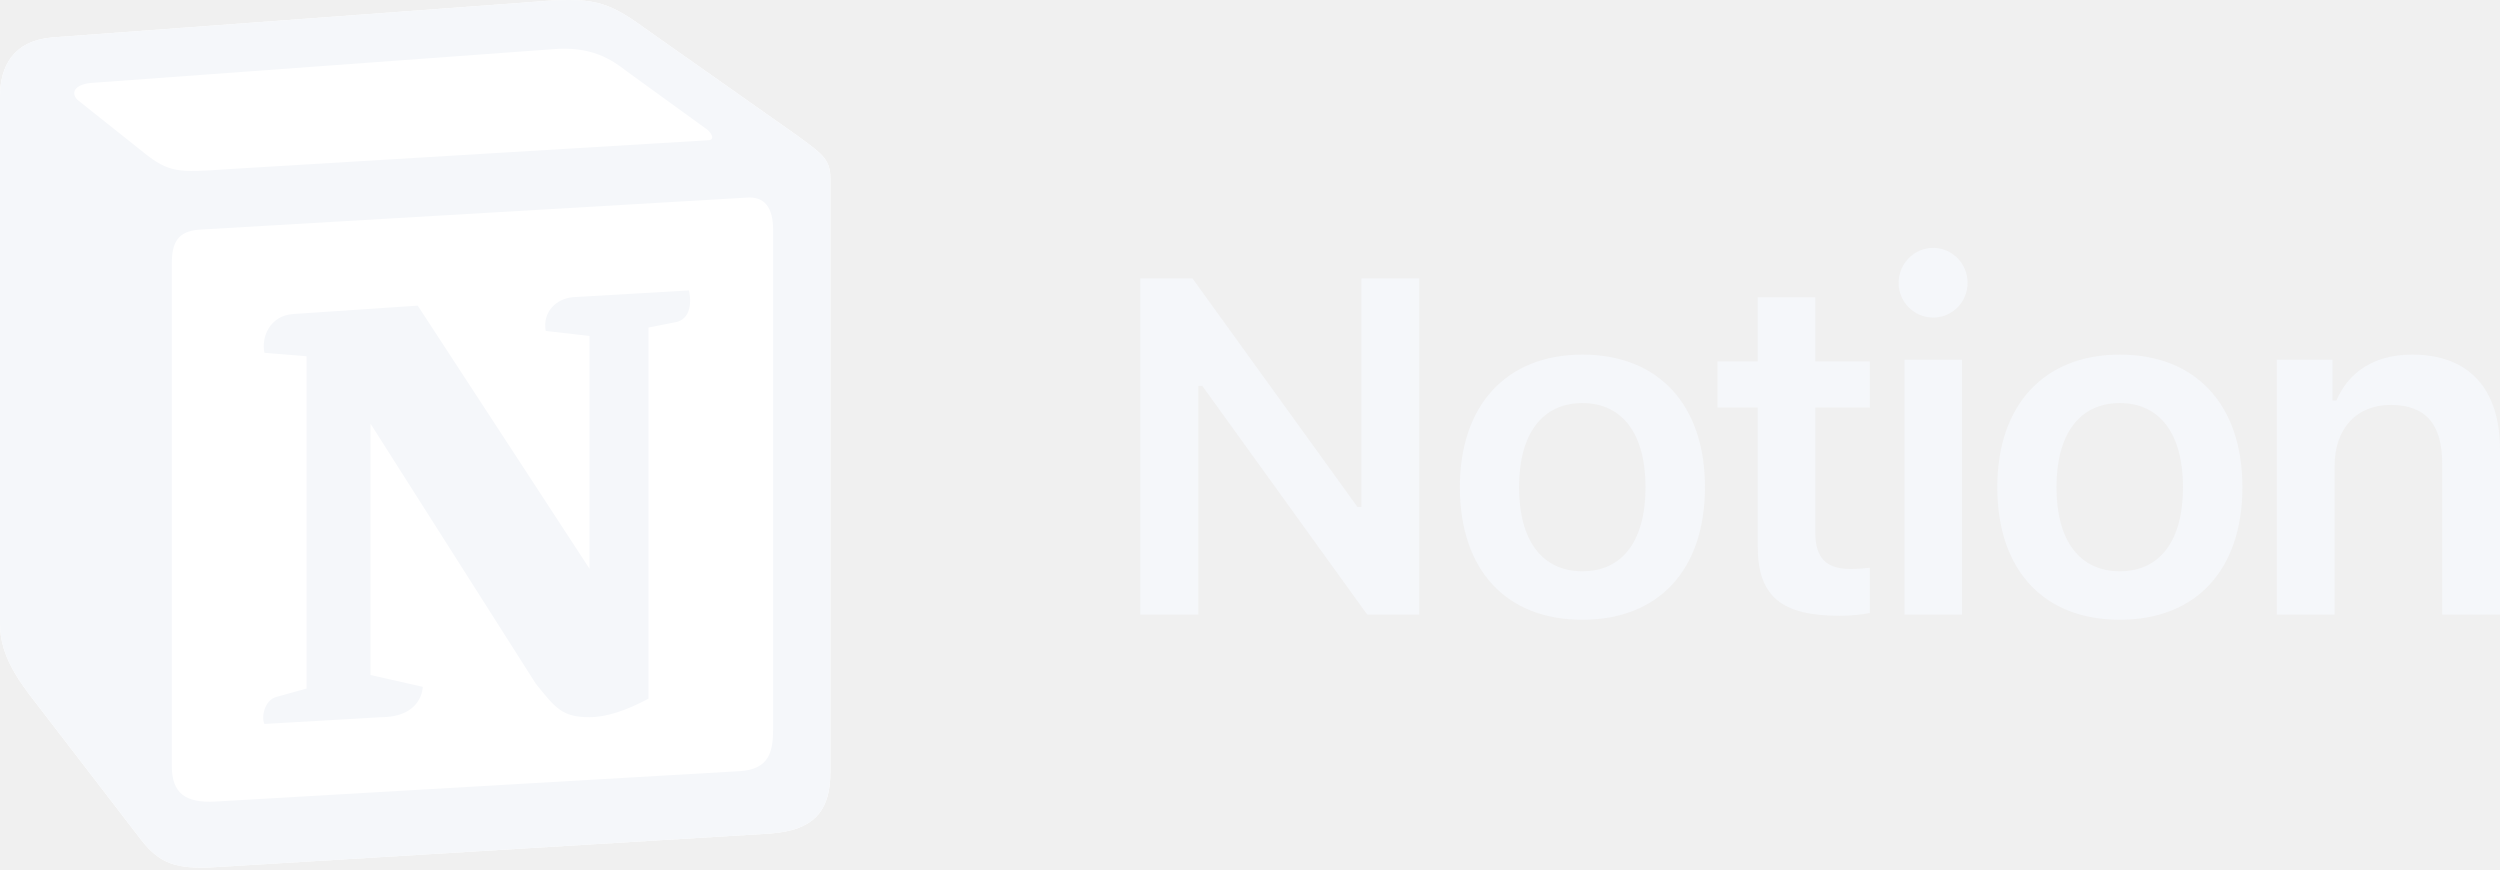
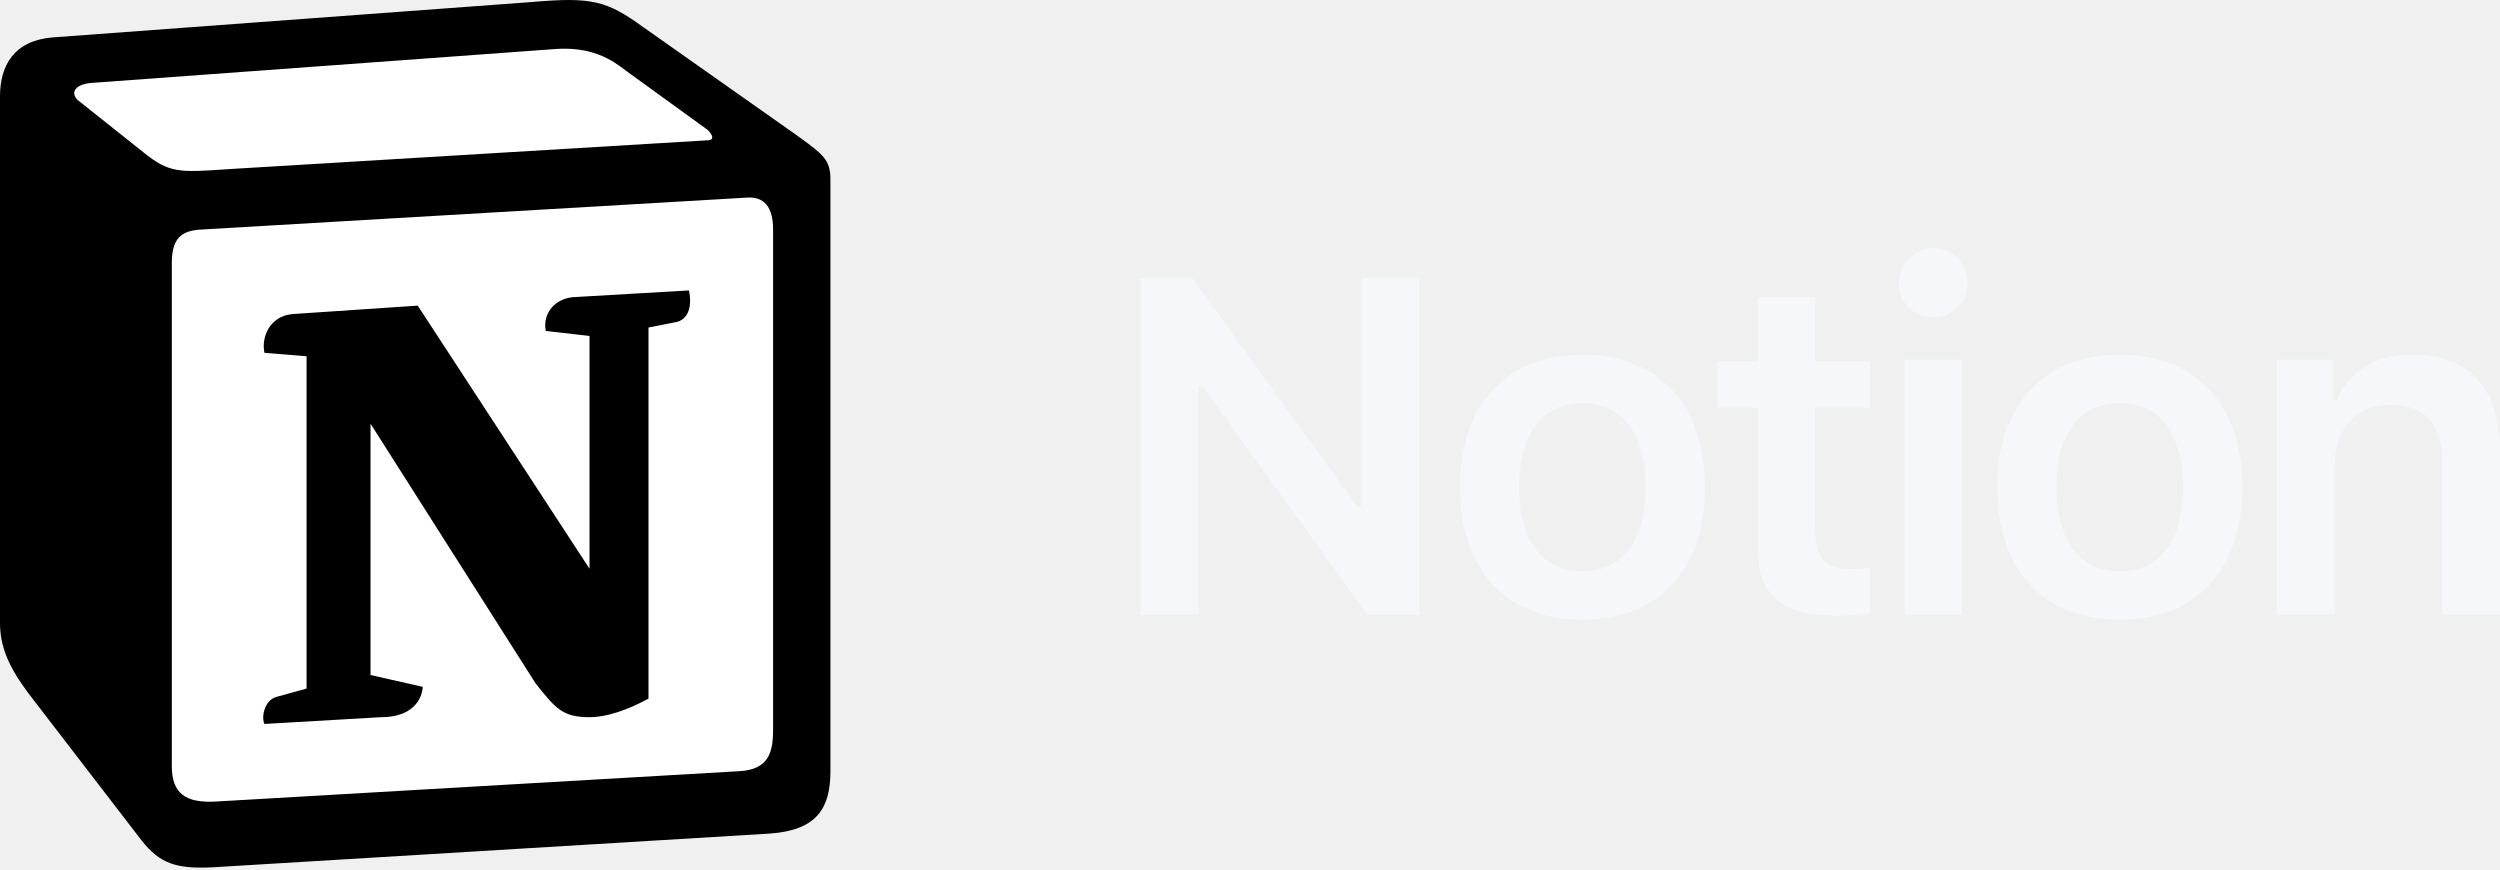
<svg xmlns="http://www.w3.org/2000/svg" viewBox="0 0 512.0 178.0" fill="none">
-   <svg viewBox="0 0 512 178" version="1.1" preserveAspectRatio="xMidYMid" fill="#F5F7FA" x="0" y="0" width="512.0" height="178.0">
+   <svg viewBox="0 0 512 178" version="1.1" preserveAspectRatio="xMidYMid" fill="#000000" x="0" y="0" width="512.0" height="178.0">
    <g>
      <path d="M10.691,7.666 L109.012,0.404 C121.089,-0.633 124.193,0.066 131.786,5.587 L163.172,27.697 C168.349,31.5 170.072,32.536 170.072,36.676 L170.072,157.937 C170.072,165.537 167.312,170.032 157.652,170.719 L43.475,177.631 C36.225,177.975 32.772,176.938 28.975,172.099 L5.864,142.046 C1.718,136.514 0,132.374 0,127.535 L0,19.748 C0,13.535 2.76,8.353 10.691,7.666 Z" fill="#FFFFFF" />
-       <path d="M109.012,0.404 L10.691,7.666 C2.76,8.353 0,13.535 0,19.748 L0,127.535 C0,132.374 1.718,136.514 5.864,142.046 L28.975,172.099 C32.772,176.938 36.225,177.975 43.475,177.631 L157.652,170.719 C167.306,170.032 170.072,165.537 170.072,157.937 L170.072,36.676 C170.072,32.749 168.521,31.618 163.954,28.266 C163.691,28.076 163.429,27.887 163.166,27.697 L131.786,5.587 C124.193,0.066 121.089,-0.633 109.012,0.404 Z M46.057,34.692 C36.734,35.32 34.62,35.462 29.325,31.156 L15.862,20.447 C14.494,19.061 15.181,17.332 18.628,16.988 L113.147,10.082 C121.083,9.389 125.218,12.155 128.321,14.572 L144.533,26.317 C145.226,26.666 146.949,28.734 144.876,28.734 L47.265,34.609 L46.057,34.692 Z M35.188,156.901 L35.188,53.96 C35.188,49.464 36.568,47.391 40.703,47.041 L152.813,40.479 C156.615,40.135 158.333,42.552 158.333,47.041 L158.333,149.296 C158.333,153.791 157.64,157.594 151.433,157.937 L44.15,164.157 C37.943,164.5 35.188,162.433 35.188,156.901 Z M141.091,59.48 C141.778,62.589 141.091,65.699 137.982,66.054 L132.811,67.079 L132.811,143.083 C128.321,145.499 124.187,146.879 120.734,146.879 C115.214,146.879 113.834,145.15 109.699,139.973 L75.885,86.773 L75.885,138.244 L86.582,140.666 C86.582,140.666 86.582,146.885 77.952,146.885 L54.16,148.265 C53.467,146.879 54.16,143.426 56.57,142.739 L62.784,141.015 L62.784,72.96 L54.16,72.262 C53.467,69.152 55.19,64.662 60.023,64.313 L85.551,62.595 L120.734,116.482 L120.734,68.808 L111.767,67.778 C111.074,63.969 113.834,61.203 117.281,60.866 L141.091,59.48 L141.091,59.48 Z" fill="#F5F7FA" />
+       <path d="M109.012,0.404 L10.691,7.666 C2.76,8.353 0,13.535 0,19.748 L0,127.535 C0,132.374 1.718,136.514 5.864,142.046 L28.975,172.099 C32.772,176.938 36.225,177.975 43.475,177.631 L157.652,170.719 C167.306,170.032 170.072,165.537 170.072,157.937 L170.072,36.676 C170.072,32.749 168.521,31.618 163.954,28.266 C163.691,28.076 163.429,27.887 163.166,27.697 L131.786,5.587 C124.193,0.066 121.089,-0.633 109.012,0.404 Z M46.057,34.692 C36.734,35.32 34.62,35.462 29.325,31.156 L15.862,20.447 C14.494,19.061 15.181,17.332 18.628,16.988 L113.147,10.082 C121.083,9.389 125.218,12.155 128.321,14.572 L144.533,26.317 C145.226,26.666 146.949,28.734 144.876,28.734 L47.265,34.609 L46.057,34.692 Z M35.188,156.901 L35.188,53.96 C35.188,49.464 36.568,47.391 40.703,47.041 L152.813,40.479 C156.615,40.135 158.333,42.552 158.333,47.041 L158.333,149.296 C158.333,153.791 157.64,157.594 151.433,157.937 L44.15,164.157 C37.943,164.5 35.188,162.433 35.188,156.901 Z M141.091,59.48 C141.778,62.589 141.091,65.699 137.982,66.054 L132.811,67.079 L132.811,143.083 C128.321,145.499 124.187,146.879 120.734,146.879 C115.214,146.879 113.834,145.15 109.699,139.973 L75.885,86.773 L75.885,138.244 L86.582,140.666 C86.582,140.666 86.582,146.885 77.952,146.885 L54.16,148.265 C53.467,146.879 54.16,143.426 56.57,142.739 L62.784,141.015 L62.784,72.96 L54.16,72.262 C53.467,69.152 55.19,64.662 60.023,64.313 L85.551,62.595 L120.734,116.482 L120.734,68.808 L111.767,67.778 C111.074,63.969 113.834,61.203 117.281,60.866 L141.091,59.48 L141.091,59.48 Z" fill="#000000" />
      <path d="M245.413,125.87 L245.413,79.02 L246.224,79.02 L280.009,125.87 L290.646,125.87 L290.646,57.022 L278.818,57.022 L278.818,103.825 L278.007,103.825 L244.222,57.022 L233.543,57.022 L233.543,125.864 L245.419,125.864 L245.413,125.87 Z M324.076,126.925 C339.683,126.925 349.177,116.713 349.177,99.774 C349.177,82.881 339.635,72.623 324.076,72.623 C308.569,72.623 298.98,82.929 298.98,99.774 C298.98,116.713 308.427,126.925 324.076,126.925 Z M324.076,116.998 C315.825,116.998 311.104,110.702 311.104,99.774 C311.104,88.893 315.825,82.55 324.076,82.55 C332.285,82.55 337.006,88.893 337.006,99.774 C337.006,110.702 332.332,116.998 324.076,116.998 Z M359.987,60.889 L359.987,74.009 L351.736,74.009 L351.736,83.456 L359.987,83.456 L359.987,111.94 C359.987,122.056 364.761,126.113 376.737,126.113 C379.023,126.113 381.221,125.876 382.938,125.539 L382.938,116.281 C381.505,116.423 380.599,116.518 378.928,116.518 C373.971,116.518 371.773,114.232 371.773,109.079 L371.773,83.456 L382.938,83.456 L382.938,74.009 L371.773,74.009 L371.773,60.883 L359.987,60.883 L359.987,60.889 Z M390.028,125.87 L401.815,125.87 L401.815,73.671 L390.028,73.671 L390.028,125.87 Z M395.898,65.041 C399.807,65.041 402.958,61.884 402.958,57.928 C402.958,53.965 399.813,50.767 395.898,50.767 C392.036,50.767 388.838,53.965 388.838,57.928 C388.838,61.884 392.036,65.035 395.898,65.035 L395.898,65.041 Z M434.148,126.925 C449.75,126.925 459.244,116.713 459.244,99.774 C459.244,82.881 449.702,72.623 434.148,72.623 C418.636,72.623 409.047,82.929 409.047,99.774 C409.047,116.713 418.494,126.925 434.148,126.925 Z M434.148,116.998 C425.892,116.998 421.165,110.702 421.165,99.774 C421.165,88.893 425.892,82.55 434.148,82.55 C442.352,82.55 447.078,88.893 447.078,99.774 C447.078,110.702 442.399,116.998 434.148,116.998 Z M466.286,125.87 L478.121,125.87 L478.121,95.48 C478.121,87.797 482.563,82.929 489.617,82.929 C496.825,82.929 500.16,86.939 500.16,94.905 L500.16,125.87 L512,125.87 L512,92.092 C512,79.636 505.651,72.623 494.012,72.623 C486.229,72.623 480.981,76.2 478.5,82.023 L477.688,82.023 L477.688,73.671 L466.286,73.671 L466.286,125.87 L466.286,125.87 Z" fill="#F5F7FA" />
    </g>
  </svg>
</svg>
